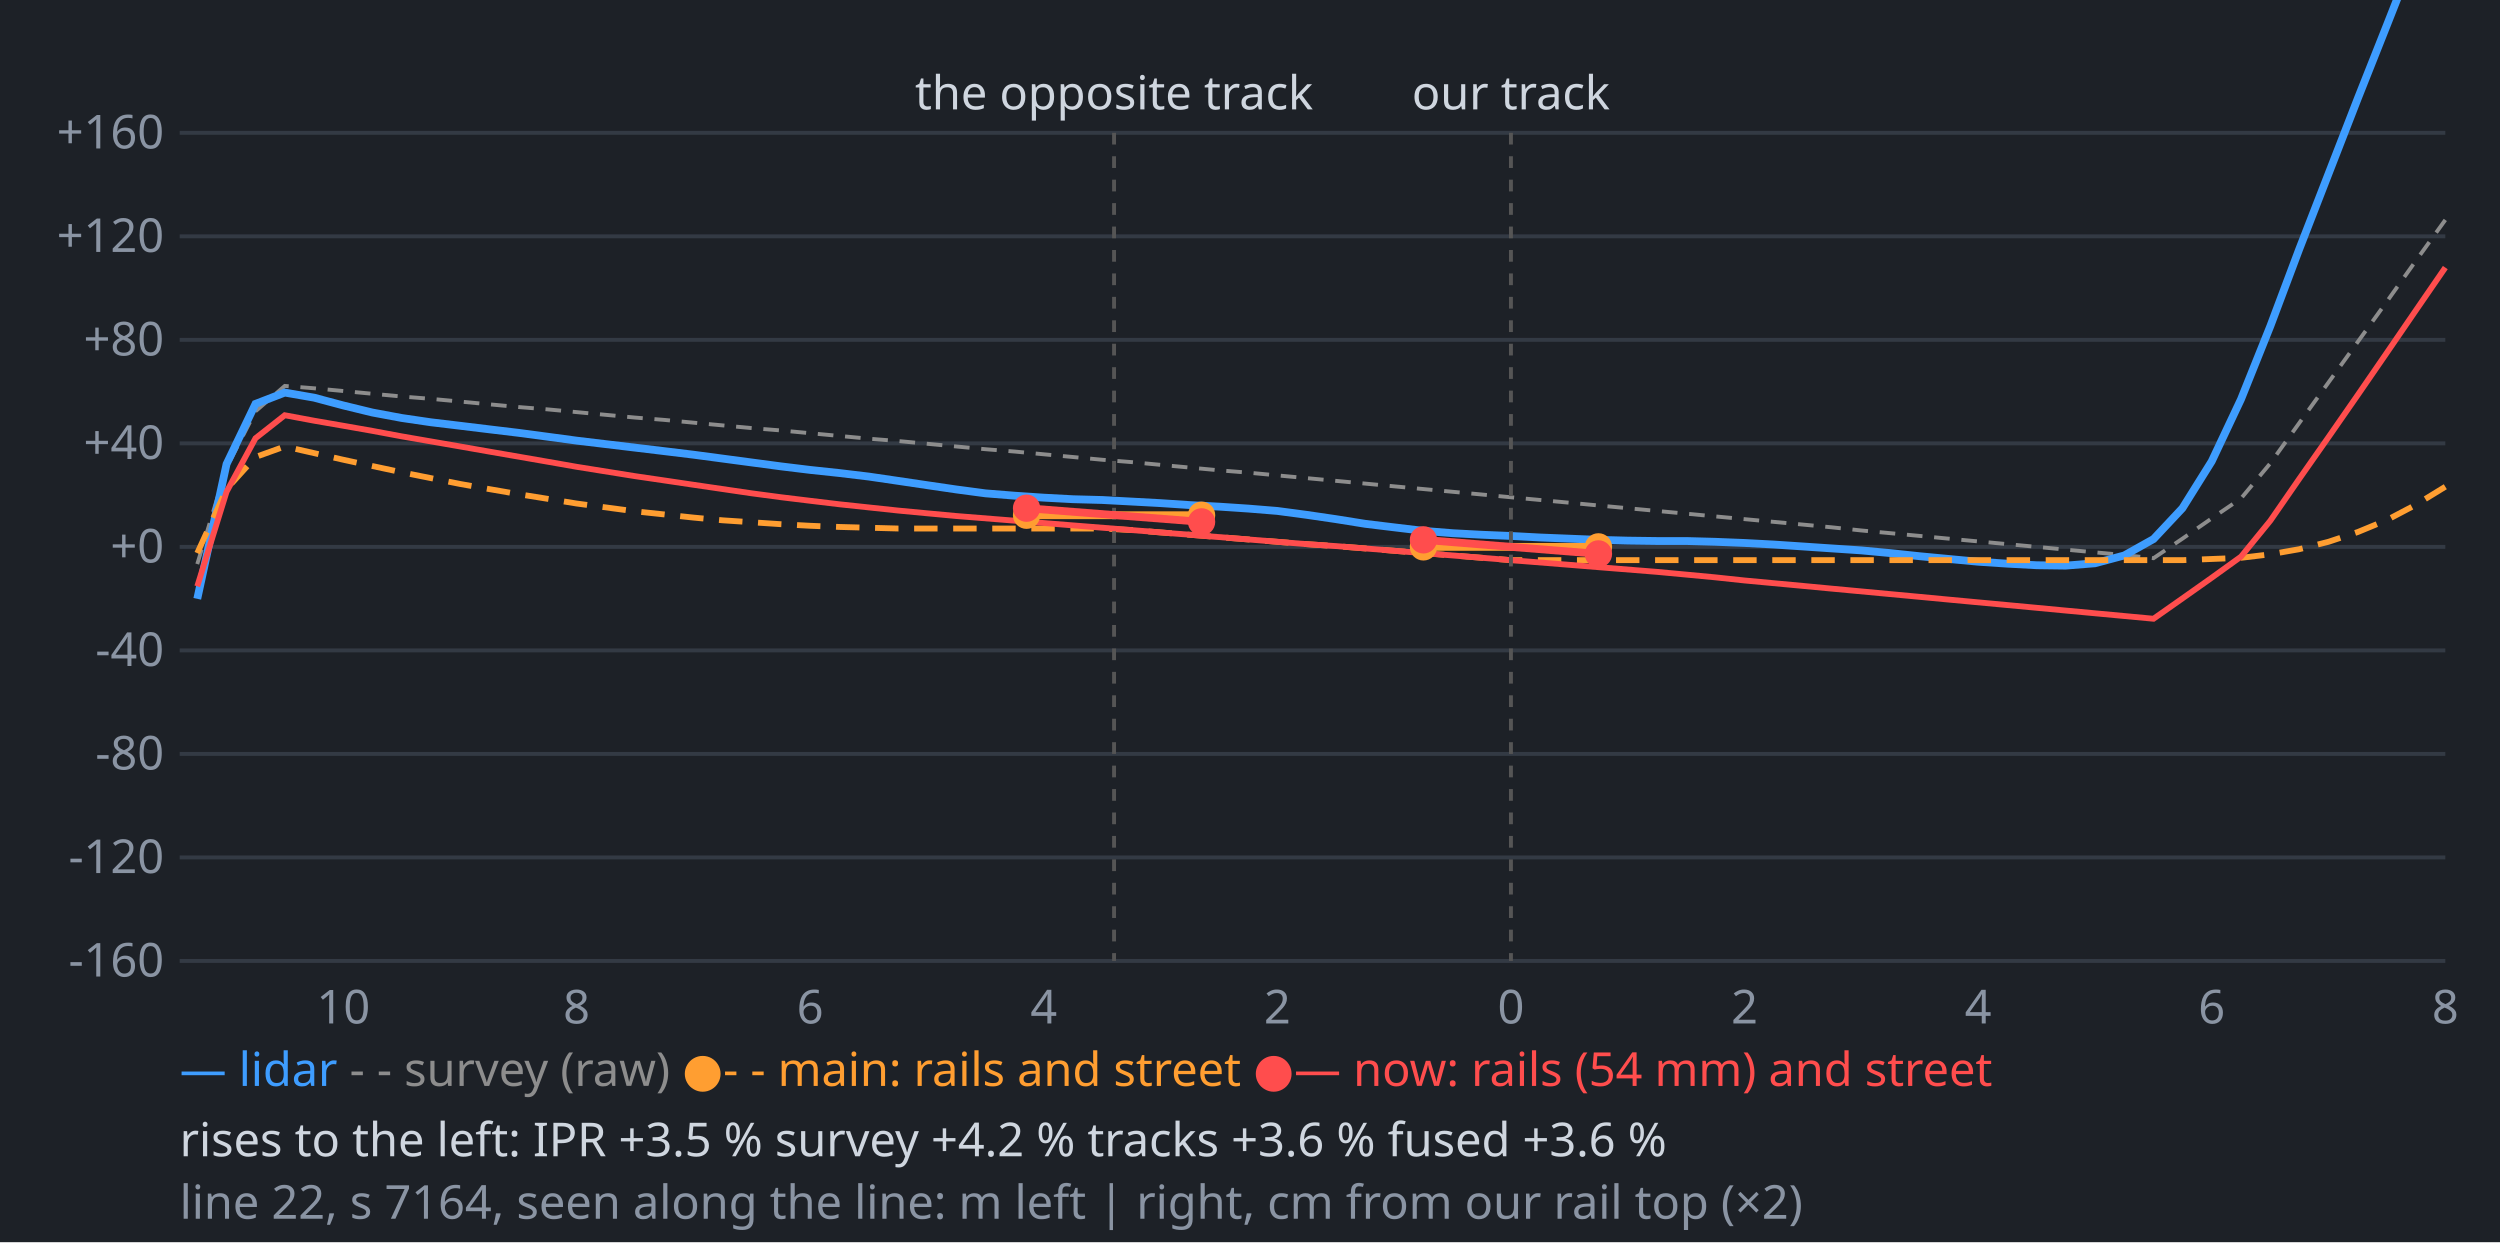
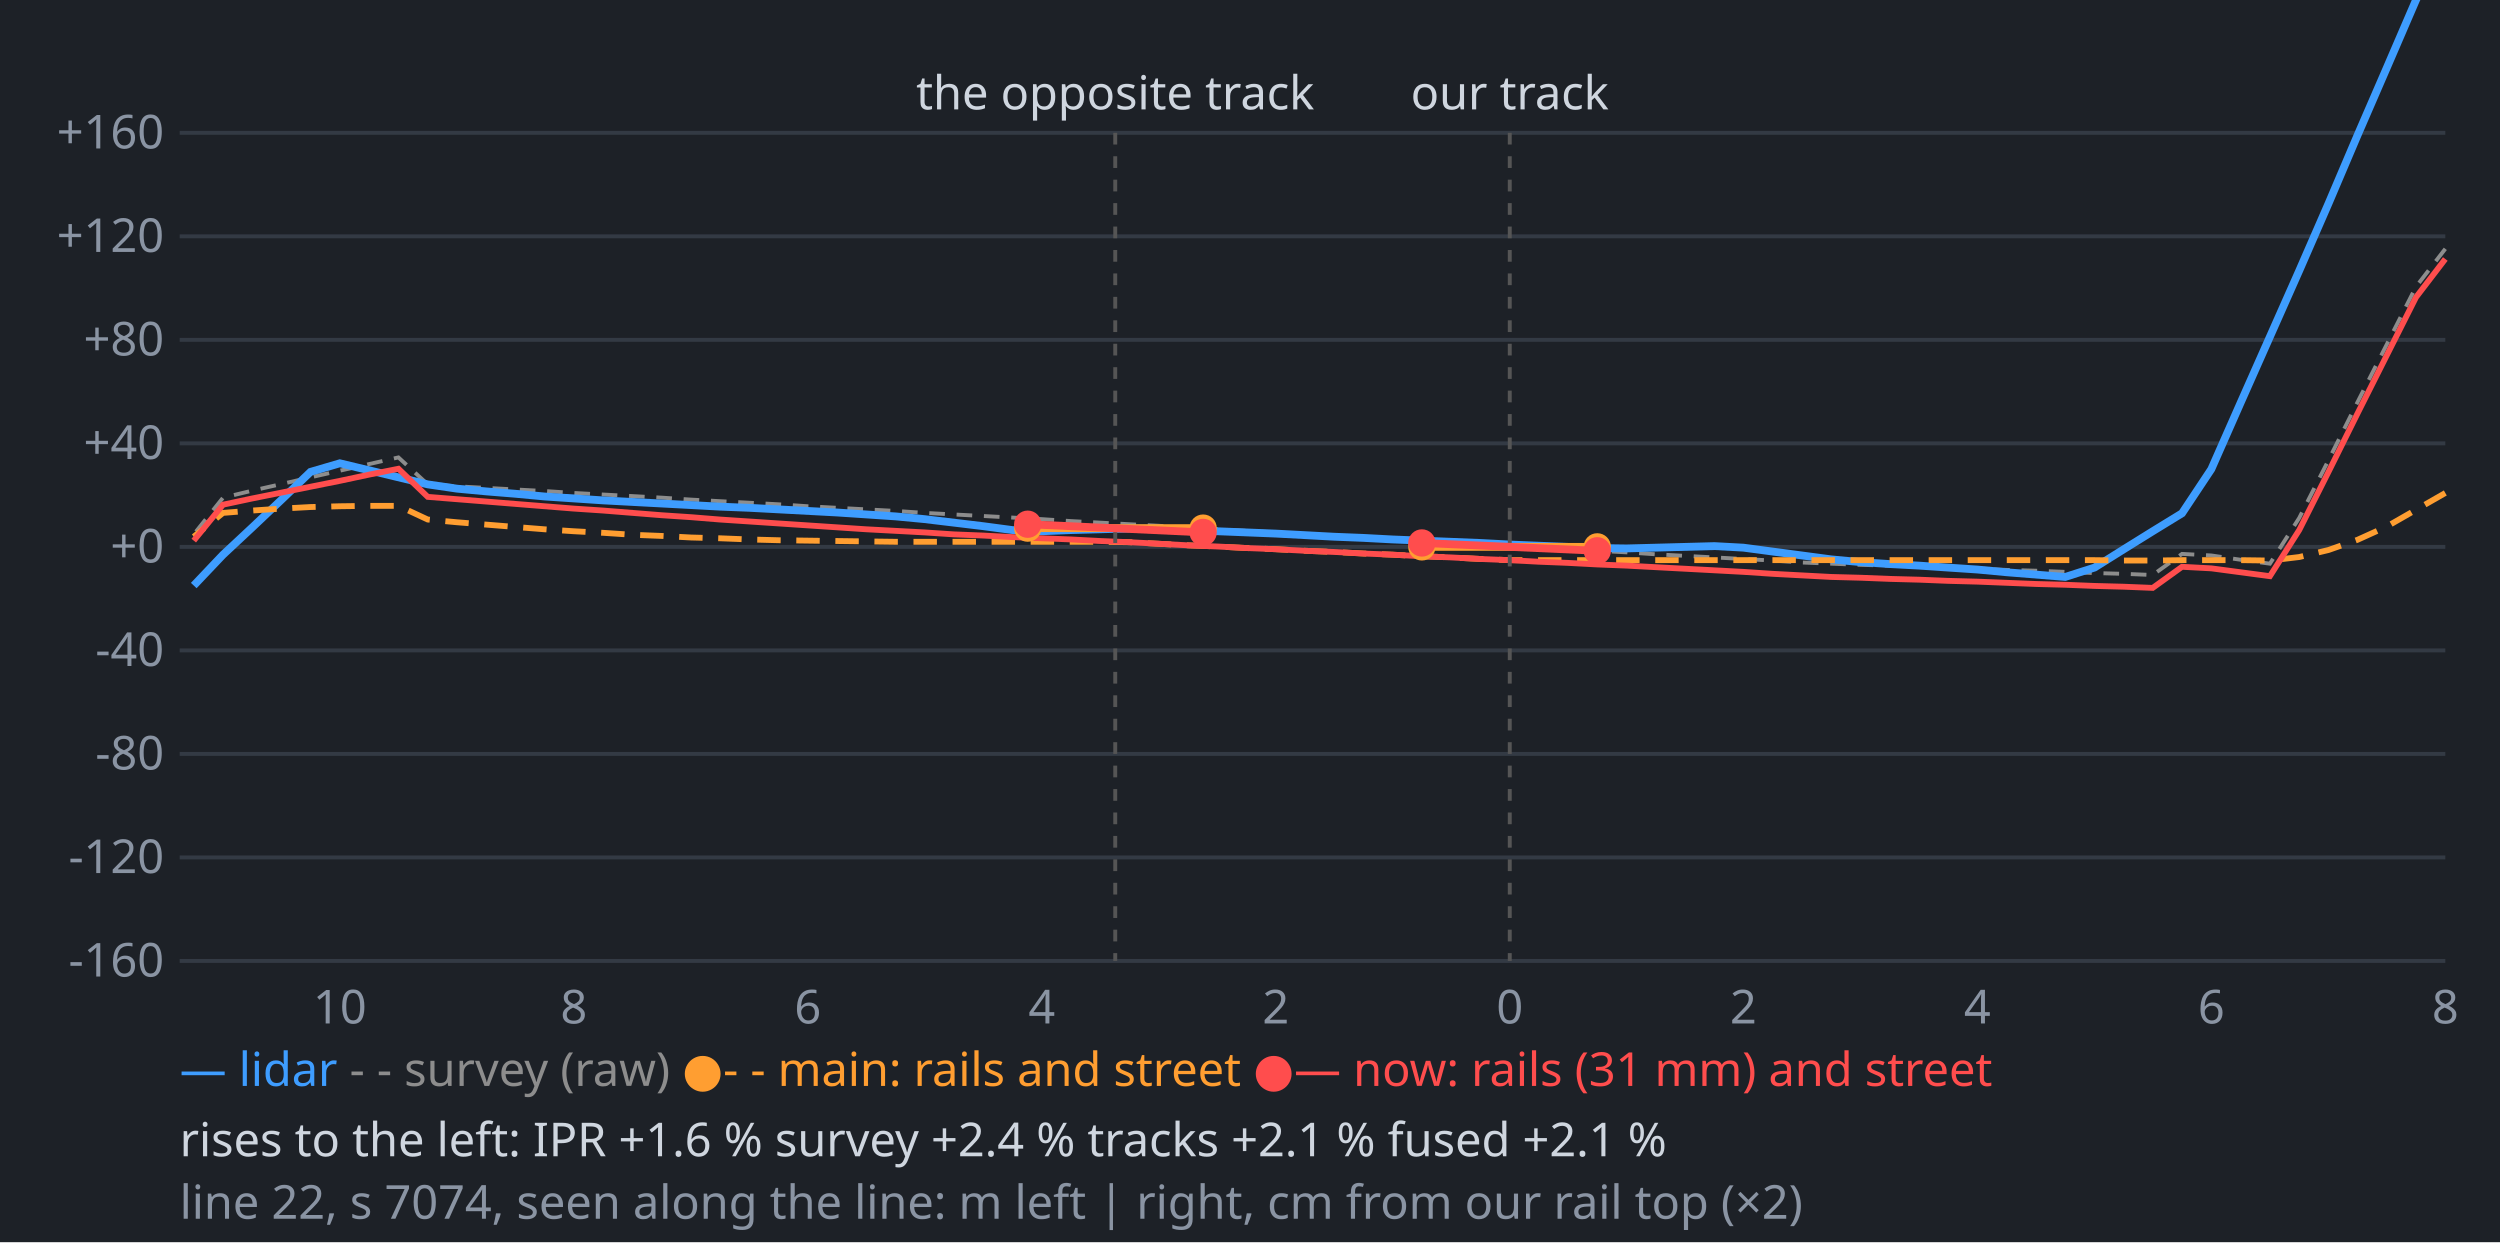
<svg xmlns="http://www.w3.org/2000/svg" viewBox="0 0 640 318" font-family="sans-serif" font-size="12">
  <rect width="640" height="318" fill="#1d2127" />
  <line x1="46" x2="626" y1="246.0" y2="246.0" stroke="#333a44" />
  <text x="42" y="250.0" fill="#8a94a3" text-anchor="end">-160</text>
  <line x1="46" x2="626" y1="219.5" y2="219.5" stroke="#333a44" />
  <text x="42" y="223.5" fill="#8a94a3" text-anchor="end">-120</text>
  <line x1="46" x2="626" y1="193.0" y2="193.0" stroke="#333a44" />
  <text x="42" y="197.0" fill="#8a94a3" text-anchor="end">-80</text>
  <line x1="46" x2="626" y1="166.5" y2="166.5" stroke="#333a44" />
  <text x="42" y="170.5" fill="#8a94a3" text-anchor="end">-40</text>
  <line x1="46" x2="626" y1="140.0" y2="140.0" stroke="#333a44" />
  <text x="42" y="144.0" fill="#8a94a3" text-anchor="end">+0</text>
  <line x1="46" x2="626" y1="113.5" y2="113.5" stroke="#333a44" />
  <text x="42" y="117.5" fill="#8a94a3" text-anchor="end">+40</text>
  <line x1="46" x2="626" y1="87.0" y2="87.0" stroke="#333a44" />
  <text x="42" y="91.0" fill="#8a94a3" text-anchor="end">+80</text>
  <line x1="46" x2="626" y1="60.5" y2="60.5" stroke="#333a44" />
  <text x="42" y="64.5" fill="#8a94a3" text-anchor="end">+120</text>
  <line x1="46" x2="626" y1="34.0" y2="34.0" stroke="#333a44" />
  <text x="42" y="38.0" fill="#8a94a3" text-anchor="end">+160</text>
  <text x="626.0" y="262" fill="#8a94a3" text-anchor="middle">8</text>
-   <text x="566.2" y="262" fill="#8a94a3" text-anchor="middle">6</text>
-   <text x="506.4" y="262" fill="#8a94a3" text-anchor="middle">4</text>
-   <text x="446.6" y="262" fill="#8a94a3" text-anchor="middle">2</text>
-   <text x="386.8" y="262" fill="#8a94a3" text-anchor="middle">0</text>
-   <text x="327.0" y="262" fill="#8a94a3" text-anchor="middle">2</text>
-   <text x="267.2" y="262" fill="#8a94a3" text-anchor="middle">4</text>
-   <text x="207.4" y="262" fill="#8a94a3" text-anchor="middle">6</text>
-   <text x="147.6" y="262" fill="#8a94a3" text-anchor="middle">8</text>
-   <text x="87.9" y="262" fill="#8a94a3" text-anchor="middle">10</text>
-   <polyline fill="none" stroke="#8d8d8d" stroke-width="1" stroke-dasharray="4 3" points="626.0,56.3 618.5,66.7 611.1,77.1 603.6,87.5 596.1,97.9 588.6,108.3 581.2,118.6 573.7,127.6 566.2,132.7 558.7,137.9 551.3,142.9 543.8,142.1 536.3,141.4 528.8,140.7 521.4,140.0 513.9,139.3 506.4,138.6 498.9,137.9 491.5,137.2 484.0,136.5 476.5,135.8 469.0,135.0 461.6,134.3 454.1,133.6 446.6,132.9 439.1,132.2 431.7,131.5 424.2,130.8 416.7,130.1 409.2,129.4 401.8,128.7 394.3,128.0 386.8,127.3 379.4,126.6 371.9,125.9 364.4,125.2 356.9,124.5 349.5,123.8 342.0,123.1 334.5,122.4 327.0,121.7 319.6,121.0 312.1,120.4 304.6,119.7 297.1,119.0 289.7,118.3 282.2,117.7 274.7,117.0 267.2,116.3 259.8,115.6 252.3,115.0 244.8,114.3 237.3,113.6 229.9,112.9 222.4,112.3 214.9,111.6 207.4,110.9 200.0,110.2 192.5,109.6 185.0,108.9 177.5,108.2 170.1,107.5 162.6,106.9 155.1,106.2 147.6,105.5 140.2,104.8 132.7,104.2 125.2,103.5 117.8,102.8 110.3,102.1 102.8,101.5 95.3,100.8 87.9,100.1 80.4,99.4 72.9,98.8 65.4,105.3 58.0,119.7 50.5,144.4" />
-   <polyline fill="none" stroke="#3e9dff" stroke-width="2" points="626.0,-31.4 618.5,-12.5 611.1,6.3 603.6,25.2 596.1,44.5 588.6,63.8 581.2,83.5 573.7,102.2 566.2,118.1 558.7,130.1 551.3,138.0 543.8,142.2 536.3,144.2 528.8,144.8 521.4,144.7 513.9,144.3 506.4,143.8 498.9,143.1 491.5,142.4 484.0,141.6 476.5,140.9 469.0,140.4 461.6,139.9 454.1,139.4 446.6,139.0 439.1,138.7 431.7,138.5 424.2,138.5 416.7,138.4 409.2,138.2 401.8,137.9 394.3,137.6 386.8,137.2 379.4,136.9 371.9,136.5 364.4,135.9 356.9,135.0 349.5,134.1 342.0,132.9 334.5,131.8 327.0,130.8 319.6,130.2 312.1,129.7 304.6,129.3 297.1,128.8 289.7,128.4 282.2,128.0 274.7,127.8 267.2,127.4 259.8,126.9 252.3,126.3 244.8,125.3 237.3,124.2 229.9,123.1 222.4,122.0 214.9,121.1 207.4,120.3 200.0,119.4 192.5,118.4 185.0,117.4 177.5,116.4 170.1,115.5 162.6,114.6 155.1,113.7 147.6,112.8 140.2,111.8 132.7,110.8 125.2,109.9 117.8,109.0 110.3,108.1 102.8,107.0 95.3,105.6 87.9,103.8 80.4,101.8 72.9,100.5 65.4,103.4 58.0,118.8 50.5,153.3" />
-   <polyline fill="none" stroke="#ff9e31" stroke-width="1.5" stroke-dasharray="6 4" points="626.0,124.6 618.5,129.2 611.1,133.1 603.6,136.2 596.1,138.7 588.6,140.6 581.2,141.9 573.7,142.8 566.2,143.1 558.7,143.4 551.3,143.4 543.8,143.4 536.3,143.4 528.8,143.4 521.4,143.4 513.9,143.4 506.4,143.4 498.9,143.4 491.5,143.4 484.0,143.4 476.5,143.4 469.0,143.4 461.6,143.4 454.1,143.4 446.6,143.4 439.1,143.4 431.7,143.4 424.2,143.4 416.7,143.4 409.2,143.4 401.8,143.4 394.3,143.4 386.8,143.4 379.4,142.8 371.9,142.2 364.4,141.6 356.9,141.0 349.5,140.4 342.0,139.8 334.5,139.3 327.0,138.7 319.6,138.1 312.1,137.5 304.6,136.9 297.1,136.3 289.7,135.7 282.2,135.3 274.7,135.3 267.2,135.3 259.8,135.3 252.3,135.3 244.8,135.3 237.3,135.3 229.9,135.3 222.4,135.1 214.9,134.9 207.4,134.6 200.0,134.2 192.5,133.7 185.0,133.2 177.5,132.5 170.1,131.7 162.6,130.9 155.1,129.9 147.6,128.9 140.2,127.7 132.7,126.5 125.2,125.2 117.8,123.9 110.3,122.4 102.8,120.9 95.3,119.3 87.9,117.7 80.4,116.0 72.9,114.3 65.4,117.0 58.0,125.2 50.5,141.6" />
-   <polyline fill="none" stroke="#ff4d4d" stroke-width="1.5" points="626.0,68.5 618.5,79.4 611.1,90.2 603.6,101.1 596.1,111.9 588.6,122.6 581.2,133.3 573.7,142.5 566.2,147.9 558.7,153.2 551.3,158.4 543.8,157.7 536.3,157.0 528.8,156.3 521.4,155.6 513.9,154.9 506.4,154.2 498.9,153.5 491.5,152.8 484.0,152.1 476.5,151.4 469.0,150.7 461.6,150.0 454.1,149.3 446.6,148.6 439.1,147.8 431.7,147.1 424.2,146.4 416.7,145.8 409.2,145.2 401.8,144.6 394.3,144.0 386.8,143.4 379.4,142.8 371.9,142.2 364.4,141.6 356.9,141.0 349.5,140.4 342.0,139.8 334.5,139.3 327.0,138.7 319.6,138.1 312.1,137.5 304.6,136.9 297.1,136.3 289.7,135.7 282.2,135.1 274.7,134.5 267.2,133.9 259.8,133.3 252.3,132.7 244.8,132.1 237.3,131.4 229.9,130.7 222.4,129.9 214.9,129.1 207.4,128.2 200.0,127.3 192.5,126.3 185.0,125.2 177.5,124.1 170.1,123.0 162.6,121.9 155.1,120.7 147.6,119.5 140.2,118.2 132.7,116.9 125.2,115.6 117.8,114.3 110.3,113.0 102.8,111.7 95.3,110.3 87.9,109.0 80.4,107.7 72.9,106.3 65.4,112.2 58.0,125.9 50.5,150.1" />
-   <line x1="386.8" x2="386.8" y1="34" y2="246" stroke="#555" stroke-dasharray="3 3" />
-   <text x="386.8" y="28" fill="#cfd6df" text-anchor="middle">our track</text>
-   <line x1="364.4" y1="140.0" x2="409.2" y2="140.0" stroke="#ff9e31" stroke-width="2" />
-   <circle cx="364.4" cy="140.0" r="3.5" fill="#ff9e31" />
-   <circle cx="409.2" cy="140.0" r="3.5" fill="#ff9e31" />
-   <line x1="364.4" y1="138.2" x2="409.2" y2="141.8" stroke="#ff4d4d" stroke-width="2" />
-   <circle cx="364.4" cy="138.2" r="3.5" fill="#ff4d4d" />
-   <circle cx="409.2" cy="141.8" r="3.5" fill="#ff4d4d" />
-   <line x1="285.2" x2="285.2" y1="34" y2="246" stroke="#555" stroke-dasharray="3 3" />
-   <text x="285.2" y="28" fill="#cfd6df" text-anchor="middle">the opposite track</text>
-   <line x1="262.8" y1="131.9" x2="307.6" y2="131.9" stroke="#ff9e31" stroke-width="2" />
-   <circle cx="262.8" cy="131.9" r="3.5" fill="#ff9e31" />
-   <circle cx="307.6" cy="131.9" r="3.5" fill="#ff9e31" />
-   <line x1="262.8" y1="130.1" x2="307.6" y2="133.6" stroke="#ff4d4d" stroke-width="2" />
-   <circle cx="262.8" cy="130.1" r="3.5" fill="#ff4d4d" />
-   <circle cx="307.6" cy="133.6" r="3.5" fill="#ff4d4d" />
+   <text x="566.1" y="262" fill="#8a94a3" text-anchor="middle">6</text>
+   <text x="506.2" y="262" fill="#8a94a3" text-anchor="middle">4</text>
+   <text x="446.3" y="262" fill="#8a94a3" text-anchor="middle">2</text>
+   <text x="386.5" y="262" fill="#8a94a3" text-anchor="middle">0</text>
+   <text x="326.6" y="262" fill="#8a94a3" text-anchor="middle">2</text>
+   <text x="266.7" y="262" fill="#8a94a3" text-anchor="middle">4</text>
+   <text x="206.8" y="262" fill="#8a94a3" text-anchor="middle">6</text>
+   <text x="146.9" y="262" fill="#8a94a3" text-anchor="middle">8</text>
+   <text x="87.0" y="262" fill="#8a94a3" text-anchor="middle">10</text>
+   <polyline fill="none" stroke="#8d8d8d" stroke-width="1" stroke-dasharray="4 3" points="626.0,63.7 618.5,73.4 611.0,88.2 603.5,103.0 596.1,117.8 588.6,132.6 581.1,144.3 573.6,143.3 566.1,142.2 558.6,141.8 551.1,147.2 543.7,146.9 536.2,146.7 528.7,146.4 521.2,146.1 513.7,145.9 506.2,145.6 498.7,145.4 491.3,145.1 483.8,144.8 476.3,144.6 468.8,144.3 461.3,144.0 453.8,143.5 446.3,143.1 438.9,142.7 431.4,142.3 423.9,141.9 416.4,141.4 408.9,141.0 401.4,140.6 393.9,140.2 386.5,139.7 379.0,139.3 371.5,138.9 364.0,138.5 356.5,138.0 349.0,137.6 341.5,137.2 334.1,136.8 326.6,136.3 319.1,135.9 311.6,135.5 304.1,135.1 296.6,134.6 289.1,134.2 281.7,133.8 274.2,133.4 266.7,132.9 259.2,132.5 251.7,132.1 244.2,131.7 236.7,131.3 229.3,130.8 221.8,130.4 214.3,130.0 206.8,129.6 199.3,129.1 191.8,128.7 184.3,128.3 176.9,127.9 169.4,127.4 161.9,127.0 154.4,126.6 146.9,126.2 139.4,125.7 131.9,125.3 124.5,124.9 117.0,124.5 109.5,124.0 102.0,117.1 94.5,118.8 87.0,120.5 79.5,122.2 72.1,123.9 64.6,125.6 57.1,127.4 49.6,136.8" />
+   <polyline fill="none" stroke="#3e9dff" stroke-width="2" points="626.0,-16.3 618.5,-0.0 611.0,17.4 603.5,34.7 596.1,52.1 588.6,69.3 581.1,86.2 573.6,103.1 566.1,120.1 558.6,131.4 551.1,136.0 543.7,140.6 536.2,145.3 528.7,147.7 521.2,147.1 513.7,146.5 506.2,145.8 498.7,145.3 491.3,144.8 483.8,144.4 476.3,143.9 468.8,143.2 461.3,142.2 453.8,141.2 446.3,140.2 438.9,139.8 431.4,140.0 423.9,140.2 416.4,140.4 408.9,140.3 401.4,140.0 393.9,139.7 386.5,139.4 379.0,139.0 371.5,138.7 364.0,138.4 356.5,138.1 349.0,137.7 341.5,137.4 334.1,137.0 326.6,136.6 319.1,136.3 311.6,136.0 304.1,135.7 296.6,135.4 289.1,135.3 281.7,135.5 274.2,135.7 266.7,136.0 259.2,135.7 251.7,134.7 244.2,133.8 236.7,132.9 229.3,132.2 221.8,131.7 214.3,131.2 206.8,130.8 199.3,130.4 191.8,130.0 184.3,129.7 176.9,129.3 169.4,128.9 161.9,128.5 154.4,128.1 146.9,127.6 139.4,127.1 131.9,126.4 124.5,125.8 117.0,125.1 109.5,124.0 102.0,122.2 94.5,120.4 87.0,118.6 79.5,120.8 72.1,127.9 64.6,135.0 57.1,142.0 49.6,149.9" />
+   <polyline fill="none" stroke="#ff9e31" stroke-width="1.5" stroke-dasharray="6 4" points="626.0,126.2 618.5,130.5 611.0,134.8 603.5,138.2 596.1,140.8 588.6,142.6 581.1,143.5 573.6,143.4 566.1,143.4 558.6,143.4 551.1,143.5 543.7,143.5 536.2,143.4 528.7,143.4 521.2,143.4 513.7,143.4 506.2,143.4 498.7,143.4 491.3,143.4 483.8,143.4 476.3,143.4 468.8,143.4 461.3,143.4 453.8,143.4 446.3,143.4 438.9,143.4 431.4,143.4 423.9,143.4 416.4,143.4 408.9,143.4 401.4,143.4 393.9,143.4 386.5,143.4 379.0,143.1 371.5,142.7 364.0,142.4 356.5,142.0 349.0,141.7 341.5,141.3 334.1,141.0 326.6,140.6 319.1,140.3 311.6,139.9 304.1,139.6 296.6,139.2 289.1,138.8 281.7,138.7 274.2,138.7 266.7,138.7 259.2,138.7 251.7,138.7 244.2,138.7 236.7,138.7 229.3,138.7 221.8,138.6 214.3,138.5 206.8,138.4 199.3,138.3 191.8,138.1 184.3,137.8 176.9,137.6 169.4,137.2 161.9,136.9 154.4,136.4 146.9,136.0 139.4,135.5 131.9,134.9 124.5,134.3 117.0,133.7 109.5,133.0 102.0,129.5 94.5,129.5 87.0,129.6 79.5,129.8 72.1,130.2 64.6,130.7 57.1,131.3 49.6,137.4" />
+   <polyline fill="none" stroke="#ff4d4d" stroke-width="1.5" points="626.0,66.3 618.5,76.1 611.0,91.0 603.5,105.9 596.1,120.8 588.6,135.7 581.1,147.5 573.6,146.5 566.1,145.5 558.6,145.1 551.1,150.5 543.7,150.2 536.2,150.0 528.7,149.7 521.2,149.5 513.7,149.2 506.2,148.9 498.7,148.7 491.3,148.4 483.8,148.2 476.3,147.9 468.8,147.7 461.3,147.3 453.8,146.9 446.3,146.4 438.9,146.0 431.4,145.6 423.9,145.2 416.4,144.8 408.9,144.5 401.4,144.1 393.9,143.8 386.5,143.4 379.0,143.1 371.5,142.7 364.0,142.4 356.5,142.0 349.0,141.7 341.5,141.3 334.1,141.0 326.6,140.6 319.1,140.3 311.6,139.9 304.1,139.6 296.6,139.2 289.1,138.8 281.7,138.5 274.2,138.1 266.7,137.8 259.2,137.5 251.7,137.1 244.2,136.8 236.7,136.3 229.3,135.9 221.8,135.5 214.3,135.0 206.8,134.5 199.3,134.0 191.8,133.5 184.3,133.0 176.9,132.4 169.4,131.9 161.9,131.3 154.4,130.7 146.9,130.2 139.4,129.6 131.9,129.0 124.5,128.4 117.0,127.8 109.5,127.2 102.0,120.0 94.5,121.5 87.0,123.1 79.5,124.6 72.1,126.1 64.6,127.6 57.1,129.2 49.6,138.4" />
+   <line x1="386.5" x2="386.5" y1="34" y2="246" stroke="#555" stroke-dasharray="3 3" />
+   <text x="386.5" y="28" fill="#cfd6df" text-anchor="middle">our track</text>
+   <line x1="364.0" y1="140.0" x2="408.9" y2="140.0" stroke="#ff9e31" stroke-width="2" />
+   <circle cx="364.0" cy="140.0" r="3.5" fill="#ff9e31" />
+   <circle cx="408.9" cy="140.0" r="3.5" fill="#ff9e31" />
+   <line x1="364.0" y1="139.0" x2="408.9" y2="141.0" stroke="#ff4d4d" stroke-width="2" />
+   <circle cx="364.0" cy="139.0" r="3.5" fill="#ff4d4d" />
+   <circle cx="408.9" cy="141.0" r="3.5" fill="#ff4d4d" />
+   <line x1="285.5" x2="285.5" y1="34" y2="246" stroke="#555" stroke-dasharray="3 3" />
+   <text x="285.5" y="28" fill="#cfd6df" text-anchor="middle">the opposite track</text>
+   <line x1="263.1" y1="135.2" x2="308.0" y2="135.2" stroke="#ff9e31" stroke-width="2" />
+   <circle cx="263.1" cy="135.2" r="3.5" fill="#ff9e31" />
+   <circle cx="308.0" cy="135.2" r="3.5" fill="#ff9e31" />
+   <line x1="263.1" y1="134.2" x2="308.0" y2="136.3" stroke="#ff4d4d" stroke-width="2" />
+   <circle cx="263.1" cy="134.2" r="3.5" fill="#ff4d4d" />
+   <circle cx="308.0" cy="136.3" r="3.5" fill="#ff4d4d" />
  <text x="46" y="278" fill="#cfd6df">
    <tspan fill="#3e9dff">— lidar</tspan>
    <tspan fill="#8d8d8d">- - survey (raw)</tspan>
    <tspan fill="#ff9e31">●- - main: rails and street</tspan>
-     <tspan fill="#ff4d4d">●— now: rails (54 mm) and street</tspan>
+     <tspan fill="#ff4d4d">●— now: rails (31 mm) and street</tspan>
  </text>
-   <text x="46" y="312" fill="#8a94a3">line 22, s 7164, seen along the line: m left | right, cm from our rail top (×2)</text>
-   <text x="46" y="296" fill="#cfd6df">rises to the left: IPR +3.5 %  survey +4.2 %  tracks +3.6 %  fused +3.6 %</text>
+   <text x="46" y="312" fill="#8a94a3">line 22, s 7074, seen along the line: m left | right, cm from our rail top (×2)</text>
+   <text x="46" y="296" fill="#cfd6df">rises to the left: IPR +1.6 %  survey +2.4 %  tracks +2.1 %  fused +2.1 %</text>
</svg>
